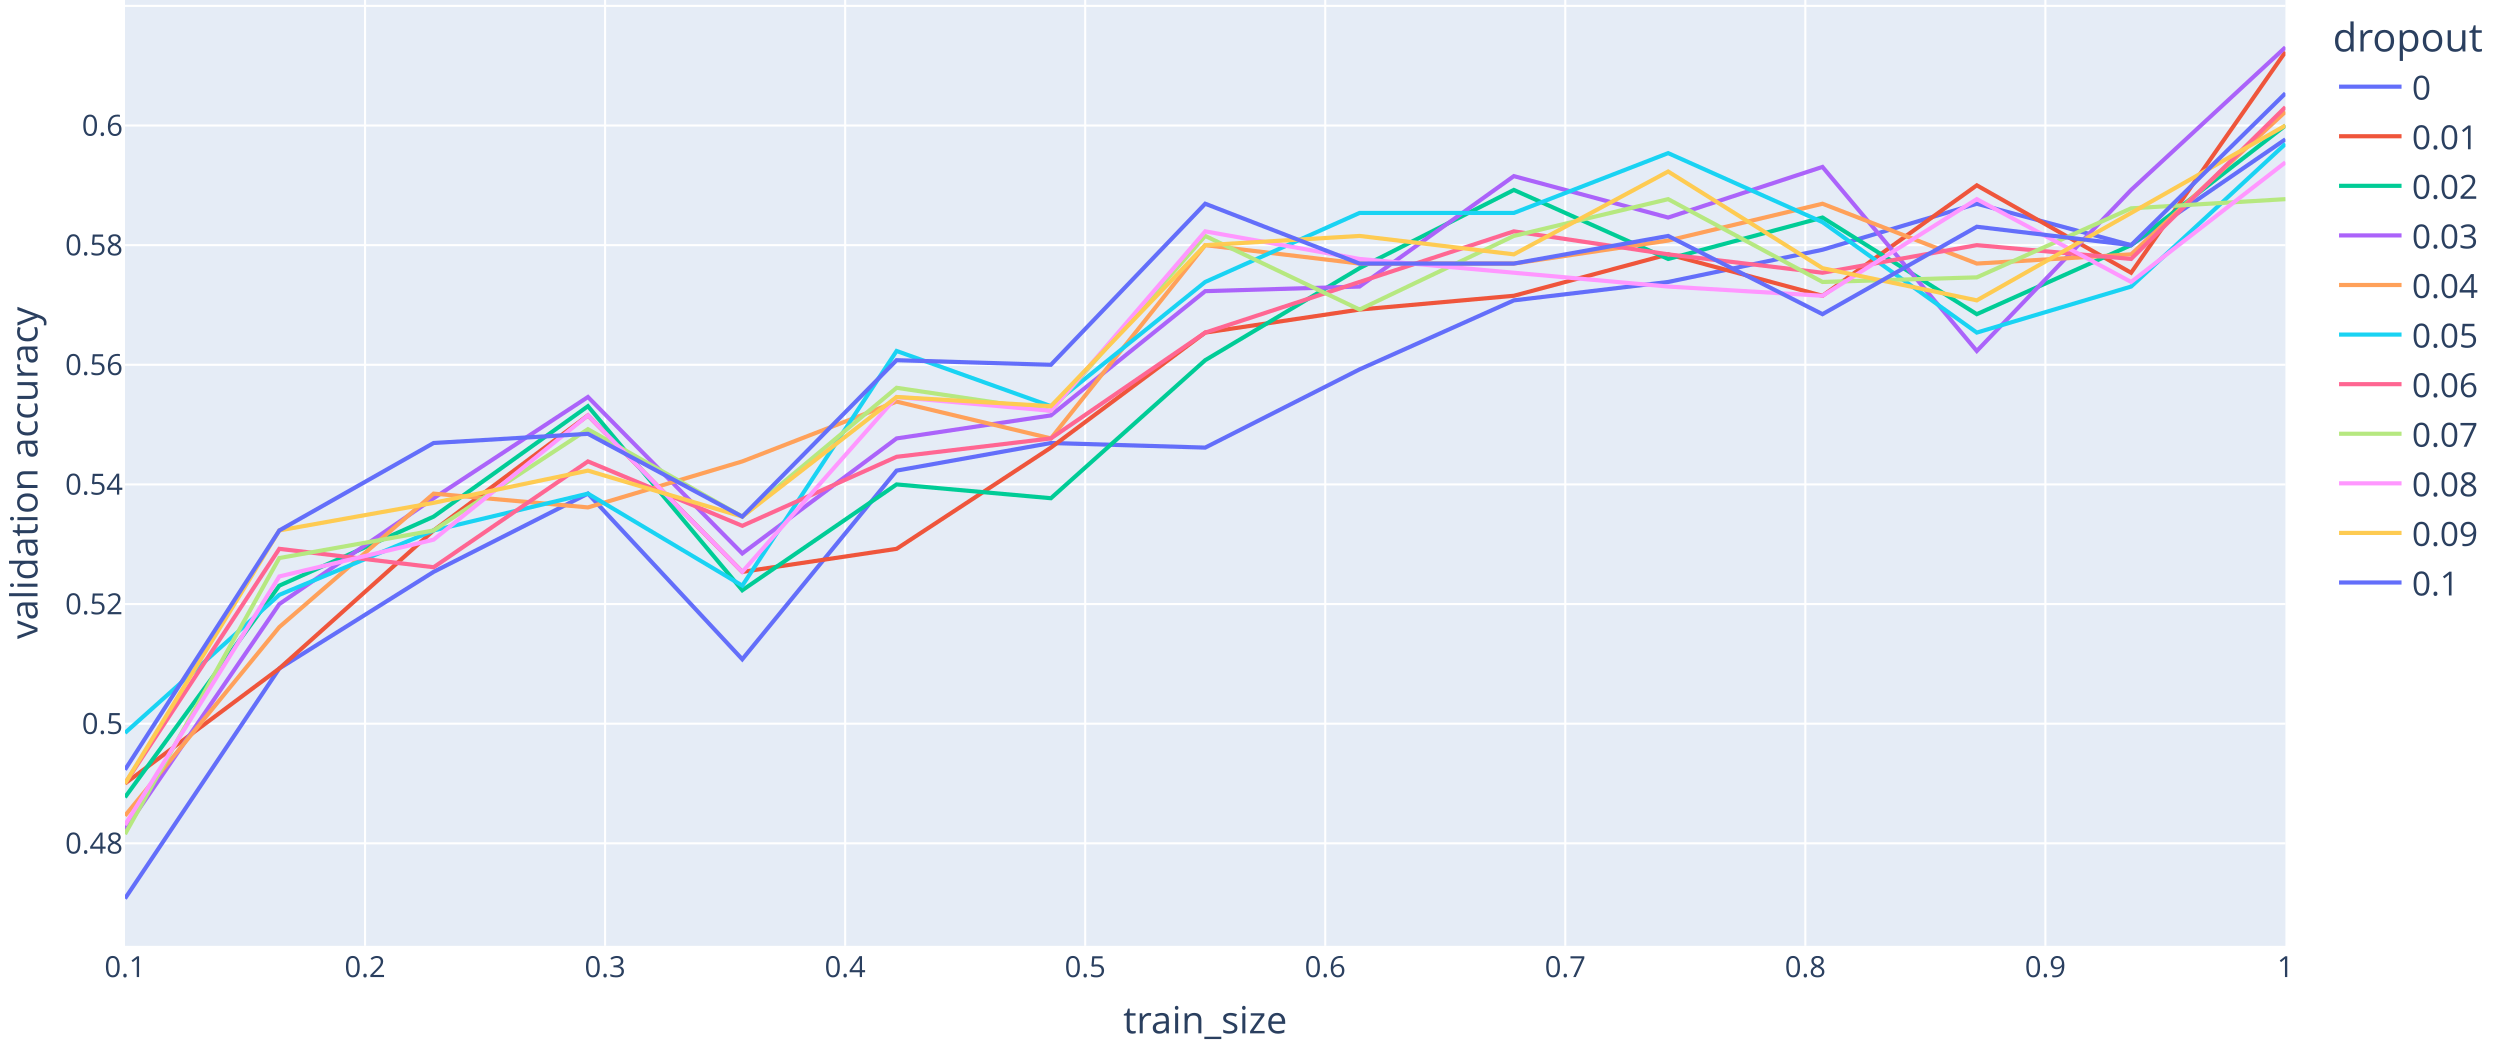
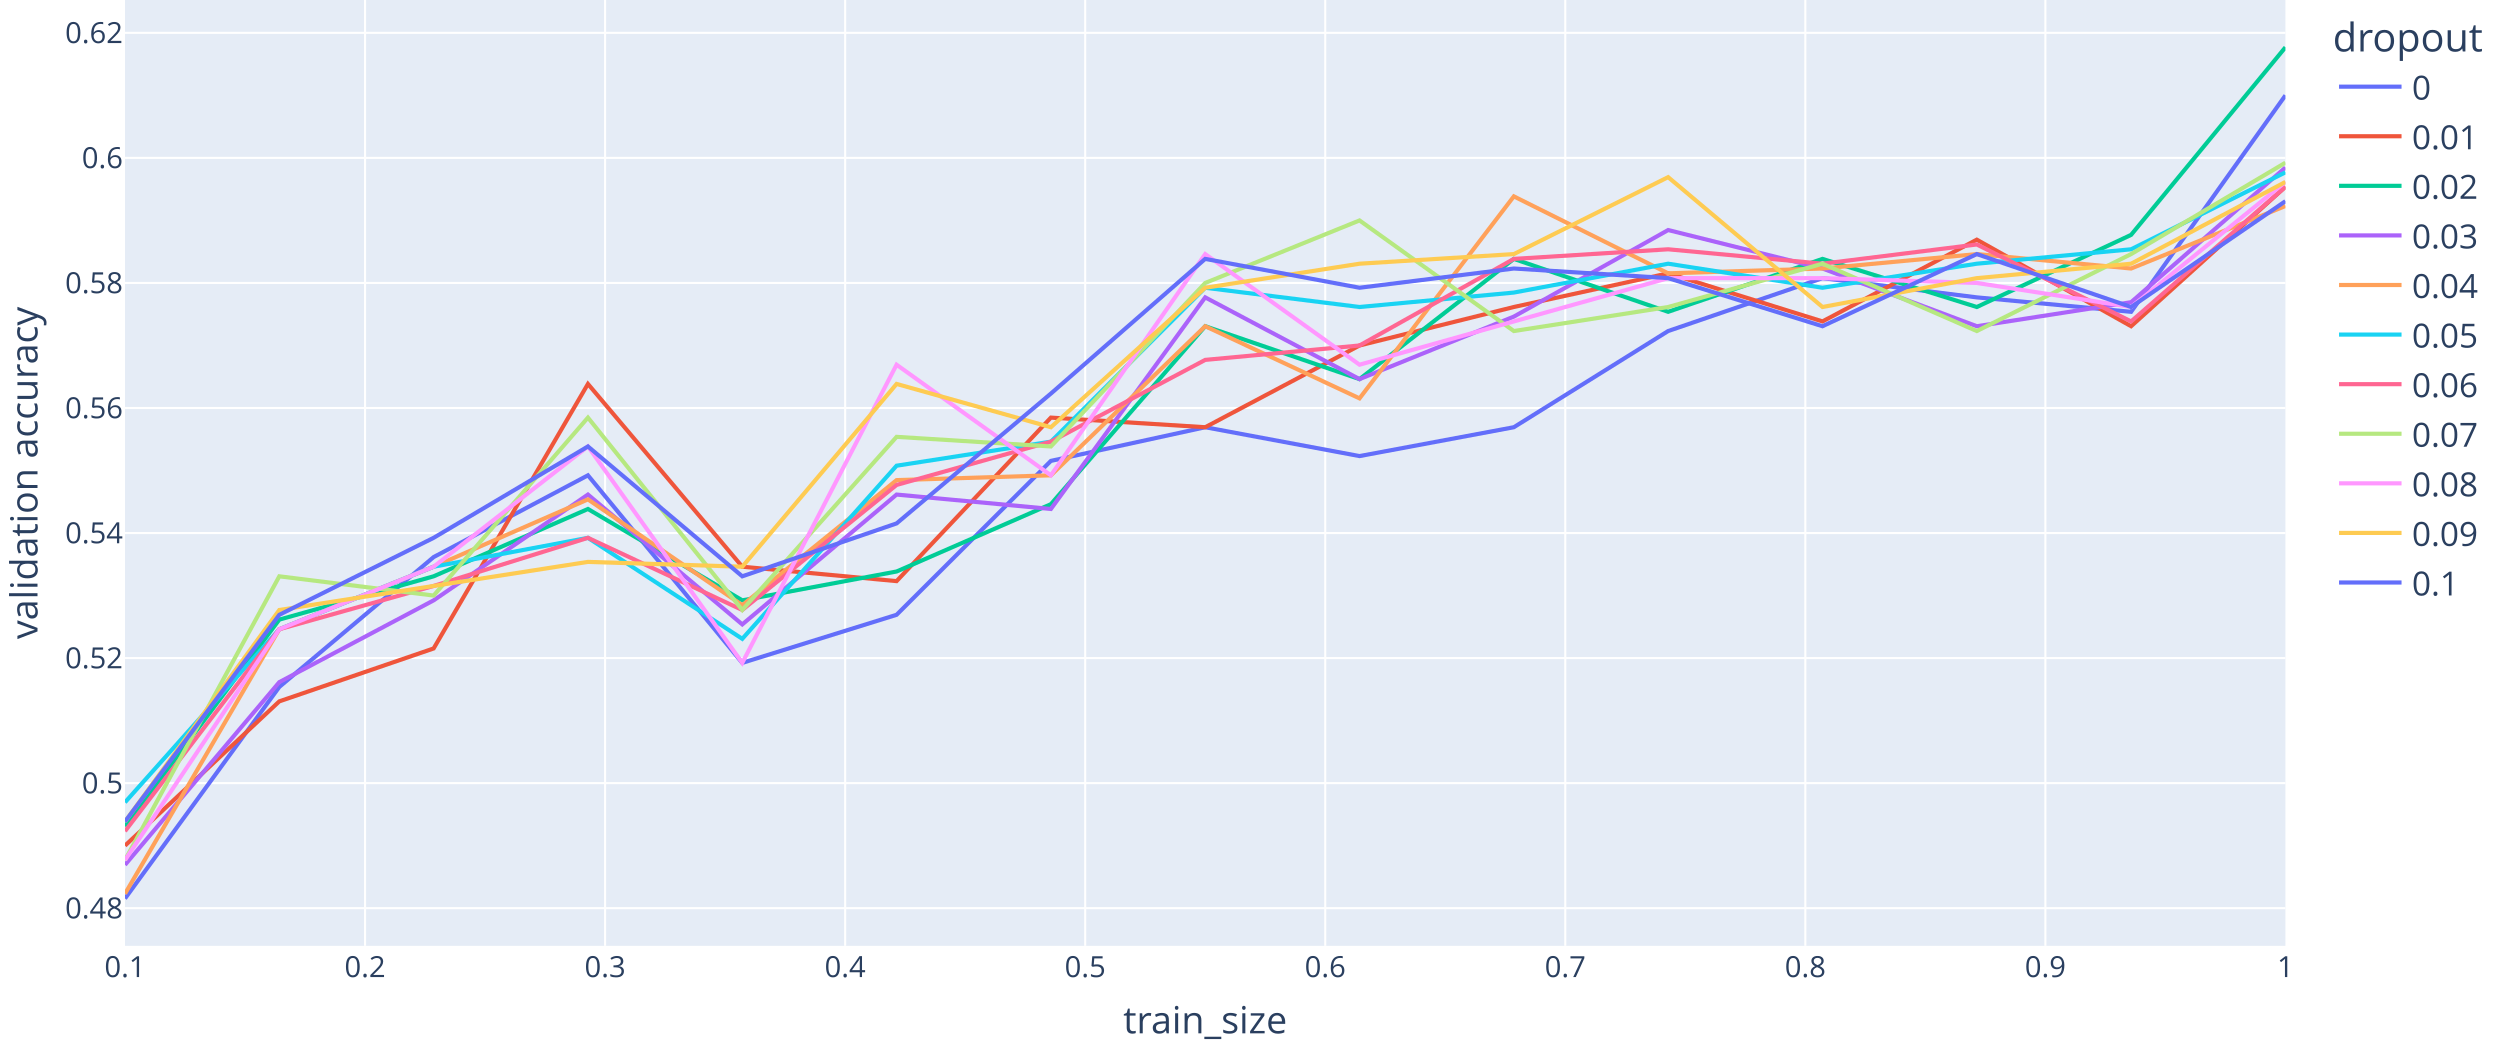
<svg xmlns="http://www.w3.org/2000/svg" class="main-svg" width="1200" height="500" style="" viewBox="0 0 1200 500">
  <rect x="0" y="0" width="1200" height="500" style="fill: rgb(255, 255, 255); fill-opacity: 1;" />
-   <defs id="defs-b22971">
+   <defs id="defs-9e9c08">
    <g class="clips">
-       <clipPath id="clipb22971xyplot" class="plotclip">
+       <clipPath id="clip9e9c08xyplot" class="plotclip">
        <rect width="1037" height="454" />
      </clipPath>
-       <clipPath class="axesclip" id="clipb22971x">
+       <clipPath class="axesclip" id="clip9e9c08x">
        <rect x="60" y="0" width="1037" height="500" />
      </clipPath>
-       <clipPath class="axesclip" id="clipb22971y">
+       <clipPath class="axesclip" id="clip9e9c08y">
        <rect x="0" y="0" width="1200" height="454" />
      </clipPath>
-       <clipPath class="axesclip" id="clipb22971xy">
+       <clipPath class="axesclip" id="clip9e9c08xy">
        <rect x="60" y="0" width="1037" height="454" />
      </clipPath>
    </g>
    <g class="gradients" />
    <g class="patterns" />
  </defs>
  <g class="bglayer">
    <rect class="bg" x="60" y="0" width="1037" height="454" style="fill: rgb(229, 236, 246); fill-opacity: 1; stroke-width: 0;" />
  </g>
  <g class="layer-below">
    <g class="imagelayer" />
    <g class="shapelayer" />
  </g>
  <g class="cartesianlayer">
    <g class="subplot xy">
      <g class="layer-subplot">
        <g class="shapelayer" />
        <g class="imagelayer" />
      </g>
      <g class="minor-gridlayer">
        <g class="x" />
        <g class="y" />
      </g>
      <g class="gridlayer">
        <g class="x">
          <path class="xgrid crisp" transform="translate(175.22,0)" d="M0,0v454" style="stroke: rgb(255, 255, 255); stroke-opacity: 1; stroke-width: 1px;" />
          <path class="xgrid crisp" transform="translate(290.44,0)" d="M0,0v454" style="stroke: rgb(255, 255, 255); stroke-opacity: 1; stroke-width: 1px;" />
          <path class="xgrid crisp" transform="translate(405.67,0)" d="M0,0v454" style="stroke: rgb(255, 255, 255); stroke-opacity: 1; stroke-width: 1px;" />
          <path class="xgrid crisp" transform="translate(520.89,0)" d="M0,0v454" style="stroke: rgb(255, 255, 255); stroke-opacity: 1; stroke-width: 1px;" />
          <path class="xgrid crisp" transform="translate(636.11,0)" d="M0,0v454" style="stroke: rgb(255, 255, 255); stroke-opacity: 1; stroke-width: 1px;" />
          <path class="xgrid crisp" transform="translate(751.33,0)" d="M0,0v454" style="stroke: rgb(255, 255, 255); stroke-opacity: 1; stroke-width: 1px;" />
          <path class="xgrid crisp" transform="translate(866.56,0)" d="M0,0v454" style="stroke: rgb(255, 255, 255); stroke-opacity: 1; stroke-width: 1px;" />
          <path class="xgrid crisp" transform="translate(981.78,0)" d="M0,0v454" style="stroke: rgb(255, 255, 255); stroke-opacity: 1; stroke-width: 1px;" />
        </g>
        <g class="y">
-           <path class="ygrid crisp" transform="translate(0,404.8)" d="M60,0h1037" style="stroke: rgb(255, 255, 255); stroke-opacity: 1; stroke-width: 1px;" />
-           <path class="ygrid crisp" transform="translate(0,347.37)" d="M60,0h1037" style="stroke: rgb(255, 255, 255); stroke-opacity: 1; stroke-width: 1px;" />
-           <path class="ygrid crisp" transform="translate(0,289.95)" d="M60,0h1037" style="stroke: rgb(255, 255, 255); stroke-opacity: 1; stroke-width: 1px;" />
-           <path class="ygrid crisp" transform="translate(0,232.52)" d="M60,0h1037" style="stroke: rgb(255, 255, 255); stroke-opacity: 1; stroke-width: 1px;" />
-           <path class="ygrid crisp" transform="translate(0,175.1)" d="M60,0h1037" style="stroke: rgb(255, 255, 255); stroke-opacity: 1; stroke-width: 1px;" />
-           <path class="ygrid crisp" transform="translate(0,117.67)" d="M60,0h1037" style="stroke: rgb(255, 255, 255); stroke-opacity: 1; stroke-width: 1px;" />
-           <path class="ygrid crisp" transform="translate(0,60.25)" d="M60,0h1037" style="stroke: rgb(255, 255, 255); stroke-opacity: 1; stroke-width: 1px;" />
-           <path class="ygrid crisp" transform="translate(0,2.82)" d="M60,0h1037" style="stroke: rgb(255, 255, 255); stroke-opacity: 1; stroke-width: 1px;" />
+           <path class="ygrid crisp" transform="translate(0,435.92)" d="M60,0h1037" style="stroke: rgb(255, 255, 255); stroke-opacity: 1; stroke-width: 1px;" />
+           <path class="ygrid crisp" transform="translate(0,375.9)" d="M60,0h1037" style="stroke: rgb(255, 255, 255); stroke-opacity: 1; stroke-width: 1px;" />
+           <path class="ygrid crisp" transform="translate(0,315.88)" d="M60,0h1037" style="stroke: rgb(255, 255, 255); stroke-opacity: 1; stroke-width: 1px;" />
+           <path class="ygrid crisp" transform="translate(0,255.86)" d="M60,0h1037" style="stroke: rgb(255, 255, 255); stroke-opacity: 1; stroke-width: 1px;" />
+           <path class="ygrid crisp" transform="translate(0,195.84)" d="M60,0h1037" style="stroke: rgb(255, 255, 255); stroke-opacity: 1; stroke-width: 1px;" />
+           <path class="ygrid crisp" transform="translate(0,135.82)" d="M60,0h1037" style="stroke: rgb(255, 255, 255); stroke-opacity: 1; stroke-width: 1px;" />
+           <path class="ygrid crisp" transform="translate(0,75.79)" d="M60,0h1037" style="stroke: rgb(255, 255, 255); stroke-opacity: 1; stroke-width: 1px;" />
+           <path class="ygrid crisp" transform="translate(0,15.77)" d="M60,0h1037" style="stroke: rgb(255, 255, 255); stroke-opacity: 1; stroke-width: 1px;" />
        </g>
      </g>
      <g class="zerolinelayer" />
      <g class="layer-between">
        <g class="shapelayer" />
        <g class="imagelayer" />
      </g>
      <path class="xlines-below" />
      <path class="ylines-below" />
      <g class="overlines-below" />
      <g class="xaxislayer-below" />
      <g class="yaxislayer-below" />
      <g class="overaxes-below" />
      <g class="overplot">
-         <g class="xy" transform="translate(60,0)" clip-path="url(#clipb22971xyplot)">
+         <g class="xy" transform="translate(60,0)" clip-path="url(#clip9e9c08xyplot)">
          <g class="scatterlayer mlayer">
-             <g class="trace scatter trace344f51" style="stroke-miterlimit: 2; opacity: 1;">
-               <g class="fills" />
-               <g class="errorbars" />
-               <g class="lines">
-                 <path class="js-line" d="M0,431.3L74.07,320.87L148.14,274.49L222.21,236.94L296.29,316.45L370.36,225.9L444.43,212.64L518.5,214.85L592.57,177.31L666.64,144.18L740.71,135.34L814.79,119.88L888.86,97.79L962.93,117.67L1037,66.87" style="vector-effect: none; fill: none; stroke: rgb(99, 110, 250); stroke-opacity: 1; stroke-width: 2px; opacity: 1;" />
-               </g>
-               <g class="points" />
-               <g class="text" />
-             </g>
-             <g class="trace scatter trace3a28af" style="stroke-miterlimit: 2; opacity: 1;">
-               <g class="fills" />
-               <g class="errorbars" />
-               <g class="lines">
-                 <path class="js-line" d="M0,376.08L74.07,320.87L148.14,254.61L222.21,199.39L296.29,274.49L370.36,263.44L444.43,214.85L518.5,159.64L592.57,148.59L666.64,141.97L740.71,122.09L814.79,141.97L888.86,88.96L962.93,130.92L1037,24.91" style="vector-effect: none; fill: none; stroke: rgb(239, 85, 59); stroke-opacity: 1; stroke-width: 2px; opacity: 1;" />
-               </g>
-               <g class="points" />
-               <g class="text" />
-             </g>
-             <g class="trace scatter trace6abd35" style="stroke-miterlimit: 2; opacity: 1;">
-               <g class="fills" />
-               <g class="errorbars" />
-               <g class="lines">
-                 <path class="js-line" d="M0,382.71L74.07,281.11L148.14,247.98L222.21,194.97L296.29,283.32L370.36,232.52L444.43,239.15L518.5,172.89L592.57,128.72L666.64,91.17L740.71,124.3L814.79,104.42L888.86,150.8L962.93,117.67L1037,60.25" style="vector-effect: none; fill: none; stroke: rgb(0, 204, 150); stroke-opacity: 1; stroke-width: 2px; opacity: 1;" />
-               </g>
-               <g class="points" />
-               <g class="text" />
-             </g>
-             <g class="trace scatter tracea37f7d" style="stroke-miterlimit: 2; opacity: 1;">
-               <g class="fills" />
-               <g class="errorbars" />
-               <g class="lines">
-                 <path class="js-line" d="M0,398.17L74.07,289.95L148.14,239.15L222.21,190.56L296.29,265.65L370.36,210.44L444.43,199.39L518.5,139.76L592.57,137.55L666.64,84.54L740.71,104.42L814.79,80.12L888.86,168.47L962.93,91.17L1037,22.7" style="vector-effect: none; fill: none; stroke: rgb(171, 99, 250); stroke-opacity: 1; stroke-width: 2px; opacity: 1;" />
-               </g>
-               <g class="points" />
-               <g class="text" />
-             </g>
-             <g class="trace scatter trace13766f" style="stroke-miterlimit: 2; opacity: 1;">
-               <g class="fills" />
-               <g class="errorbars" />
-               <g class="lines">
-                 <path class="js-line" d="M0,391.54L74.07,300.99L148.14,236.94L222.21,243.56L296.29,221.48L370.36,192.77L444.43,210.44L518.5,117.67L592.57,126.51L666.64,126.51L740.71,115.46L814.79,97.79L888.86,126.51L962.93,122.09L1037,53.62" style="vector-effect: none; fill: none; stroke: rgb(255, 161, 90); stroke-opacity: 1; stroke-width: 2px; opacity: 1;" />
-               </g>
-               <g class="points" />
-               <g class="text" />
-             </g>
-             <g class="trace scatter trace96da6b" style="stroke-miterlimit: 2; opacity: 1;">
-               <g class="fills" />
-               <g class="errorbars" />
-               <g class="lines">
-                 <path class="js-line" d="M0,351.79L74.07,285.53L148.14,254.61L222.21,236.94L296.29,281.11L370.36,168.47L444.43,194.97L518.5,135.34L592.57,102.21L666.64,102.21L740.71,73.5L814.79,106.63L888.86,159.64L962.93,137.55L1037,69.08" style="vector-effect: none; fill: none; stroke: rgb(25, 211, 243); stroke-opacity: 1; stroke-width: 2px; opacity: 1;" />
-               </g>
-               <g class="points" />
-               <g class="text" />
-             </g>
-             <g class="trace scatter tracef60ef5" style="stroke-miterlimit: 2; opacity: 1;">
-               <g class="fills" />
-               <g class="errorbars" />
-               <g class="lines">
-                 <path class="js-line" d="M0,376.08L74.07,263.44L148.14,272.28L222.21,221.48L296.29,252.4L370.36,219.27L444.43,210.44L518.5,159.64L592.57,135.34L666.64,111.05L740.71,122.09L814.79,130.92L888.86,117.67L962.93,124.3L1037,51.41" style="vector-effect: none; fill: none; stroke: rgb(255, 102, 146); stroke-opacity: 1; stroke-width: 2px; opacity: 1;" />
-               </g>
-               <g class="points" />
-               <g class="text" />
-             </g>
-             <g class="trace scatter tracee1af05" style="stroke-miterlimit: 2; opacity: 1;">
-               <g class="fills" />
-               <g class="errorbars" />
-               <g class="lines">
-                 <path class="js-line" d="M0,400.38L74.07,267.86L148.14,254.61L222.21,206.02L296.29,247.98L370.36,186.14L444.43,197.18L518.5,113.25L592.57,148.59L666.64,113.25L740.71,95.59L814.79,135.34L888.86,133.13L962.93,100L1037,95.59" style="vector-effect: none; fill: none; stroke: rgb(182, 232, 128); stroke-opacity: 1; stroke-width: 2px; opacity: 1;" />
-               </g>
-               <g class="points" />
-               <g class="text" />
-             </g>
-             <g class="trace scatter trace8a63e0" style="stroke-miterlimit: 2; opacity: 1;">
-               <g class="fills" />
-               <g class="errorbars" />
-               <g class="lines">
-                 <path class="js-line" d="M0,395.96L74.07,276.69L148.14,259.03L222.21,199.39L296.29,274.49L370.36,190.56L444.43,197.18L518.5,111.05L592.57,124.3L740.71,137.55L814.79,141.97L888.86,95.59L962.93,135.34L1037,77.92" style="vector-effect: none; fill: none; stroke: rgb(255, 151, 255); stroke-opacity: 1; stroke-width: 2px; opacity: 1;" />
-               </g>
-               <g class="points" />
-               <g class="text" />
-             </g>
-             <g class="trace scatter trace57185e" style="stroke-miterlimit: 2; opacity: 1;">
-               <g class="fills" />
-               <g class="errorbars" />
-               <g class="lines">
-                 <path class="js-line" d="M0,376.08L74.07,254.61L148.14,241.36L222.21,225.9L296.29,247.98L370.36,190.56L444.43,194.97L518.5,117.67L592.57,113.25L666.64,122.09L740.71,82.33L814.79,128.72L888.86,144.18L1037,60.25" style="vector-effect: none; fill: none; stroke: rgb(254, 203, 82); stroke-opacity: 1; stroke-width: 2px; opacity: 1;" />
-               </g>
-               <g class="points" />
-               <g class="text" />
-             </g>
-             <g class="trace scatter tracef8d2db" style="stroke-miterlimit: 2; opacity: 1;">
-               <g class="fills" />
-               <g class="errorbars" />
-               <g class="lines">
-                 <path class="js-line" d="M0,369.46L74.07,254.61L148.14,212.64L222.21,208.23L296.29,247.98L370.36,172.89L444.43,175.1L518.5,97.79L592.57,126.51L666.64,126.51L740.71,113.25L814.79,150.8L888.86,108.84L962.93,117.67L1037,44.79" style="vector-effect: none; fill: none; stroke: rgb(99, 110, 250); stroke-opacity: 1; stroke-width: 2px; opacity: 1;" />
+             <g class="trace scatter trace3294c1" style="stroke-miterlimit: 2; opacity: 1;">
+               <g class="fills" />
+               <g class="errorbars" />
+               <g class="lines">
+                 <path class="js-line" d="M0,431.3L74.07,329.73L148.14,267.4L222.21,228.15L296.29,318.18L370.36,295.1L444.43,221.23L518.5,205.07L592.57,218.92L666.64,205.07L740.71,158.9L814.79,133.51L888.86,142.74L962.93,149.67L1037,45.78" style="vector-effect: none; fill: none; stroke: rgb(99, 110, 250); stroke-opacity: 1; stroke-width: 2px; opacity: 1;" />
+               </g>
+               <g class="points" />
+               <g class="text" />
+             </g>
+             <g class="trace scatter tracedb0f6b" style="stroke-miterlimit: 2; opacity: 1;">
+               <g class="fills" />
+               <g class="errorbars" />
+               <g class="lines">
+                 <path class="js-line" d="M0,405.91L74.07,336.65L148.14,311.26L222.21,184.29L296.29,272.02L370.36,278.94L444.43,200.45L518.5,205.07L592.57,165.83L666.64,147.36L740.71,131.2L814.79,154.28L888.86,115.04L962.93,156.59L1037,89.65" style="vector-effect: none; fill: none; stroke: rgb(239, 85, 59); stroke-opacity: 1; stroke-width: 2px; opacity: 1;" />
+               </g>
+               <g class="points" />
+               <g class="text" />
+             </g>
+             <g class="trace scatter trace78a5a0" style="stroke-miterlimit: 2; opacity: 1;">
+               <g class="fills" />
+               <g class="errorbars" />
+               <g class="lines">
+                 <path class="js-line" d="M0,396.67L74.07,297.41L148.14,276.63L222.21,244.31L296.29,288.17L370.36,274.32L444.43,242.01L518.5,156.59L592.57,181.98L666.64,124.27L740.71,149.67L814.79,124.27L888.86,147.36L962.93,112.73L1037,22.7" style="vector-effect: none; fill: none; stroke: rgb(0, 204, 150); stroke-opacity: 1; stroke-width: 2px; opacity: 1;" />
+               </g>
+               <g class="points" />
+               <g class="text" />
+             </g>
+             <g class="trace scatter trace4d2ed1" style="stroke-miterlimit: 2; opacity: 1;">
+               <g class="fills" />
+               <g class="errorbars" />
+               <g class="lines">
+                 <path class="js-line" d="M0,415.14L74.07,327.42L148.14,288.17L222.21,237.39L296.29,299.72L370.36,237.39L444.43,244.31L518.5,142.74L592.57,181.98L666.64,151.97L740.71,110.42L814.79,128.89L888.86,156.59L962.93,145.05L1037,80.41" style="vector-effect: none; fill: none; stroke: rgb(171, 99, 250); stroke-opacity: 1; stroke-width: 2px; opacity: 1;" />
+               </g>
+               <g class="points" />
+               <g class="text" />
+             </g>
+             <g class="trace scatter trace1a9809" style="stroke-miterlimit: 2; opacity: 1;">
+               <g class="fills" />
+               <g class="errorbars" />
+               <g class="lines">
+                 <path class="js-line" d="M0,428.99L74.07,302.03L148.14,272.02L222.21,239.7L296.29,290.48L370.36,230.46L444.43,228.15L518.5,156.59L592.57,191.22L666.64,94.26L740.71,131.2L814.79,128.89L888.86,121.96L962.93,128.89L1037,98.88" style="vector-effect: none; fill: none; stroke: rgb(255, 161, 90); stroke-opacity: 1; stroke-width: 2px; opacity: 1;" />
+               </g>
+               <g class="points" />
+               <g class="text" />
+             </g>
+             <g class="trace scatter traceae18a0" style="stroke-miterlimit: 2; opacity: 1;">
+               <g class="fills" />
+               <g class="errorbars" />
+               <g class="lines">
+                 <path class="js-line" d="M0,385.13L74.07,302.03L148.14,272.02L222.21,258.16L296.29,306.64L370.36,223.54L444.43,211.99L518.5,138.12L592.57,147.36L666.64,140.43L740.71,126.58L814.79,138.12L888.86,126.58L962.93,119.66L1037,82.72" style="vector-effect: none; fill: none; stroke: rgb(25, 211, 243); stroke-opacity: 1; stroke-width: 2px; opacity: 1;" />
+               </g>
+               <g class="points" />
+               <g class="text" />
+             </g>
+             <g class="trace scatter trace764cb4" style="stroke-miterlimit: 2; opacity: 1;">
+               <g class="fills" />
+               <g class="errorbars" />
+               <g class="lines">
+                 <path class="js-line" d="M0,398.98L74.07,302.03L148.14,281.25L222.21,258.16L296.29,292.79L370.36,232.77L444.43,211.99L518.5,172.75L592.57,165.83L666.64,124.27L740.71,119.66L814.79,126.58L888.86,117.35L962.93,154.28L1037,89.65" style="vector-effect: none; fill: none; stroke: rgb(255, 102, 146); stroke-opacity: 1; stroke-width: 2px; opacity: 1;" />
+               </g>
+               <g class="points" />
+               <g class="text" />
+             </g>
+             <g class="trace scatter traceb88563" style="stroke-miterlimit: 2; opacity: 1;">
+               <g class="fills" />
+               <g class="errorbars" />
+               <g class="lines">
+                 <path class="js-line" d="M0,412.83L74.07,276.63L148.14,285.87L222.21,200.45L296.29,292.79L370.36,209.69L444.43,214.3L518.5,135.82L592.57,105.81L666.64,158.9L740.71,147.36L814.79,126.58L888.86,158.9L962.93,121.96L1037,78.1" style="vector-effect: none; fill: none; stroke: rgb(182, 232, 128); stroke-opacity: 1; stroke-width: 2px; opacity: 1;" />
+               </g>
+               <g class="points" />
+               <g class="text" />
+             </g>
+             <g class="trace scatter tracebcebf7" style="stroke-miterlimit: 2; opacity: 1;">
+               <g class="fills" />
+               <g class="errorbars" />
+               <g class="lines">
+                 <path class="js-line" d="M0,412.83L74.07,302.03L148.14,272.02L222.21,214.3L296.29,318.18L370.36,175.06L444.43,228.15L518.5,121.96L592.57,175.06L740.71,133.51L814.79,133.51L888.86,135.82L962.93,147.36L1037,87.34" style="vector-effect: none; fill: none; stroke: rgb(255, 151, 255); stroke-opacity: 1; stroke-width: 2px; opacity: 1;" />
+               </g>
+               <g class="points" />
+               <g class="text" />
+             </g>
+             <g class="trace scatter trace1f5aa8" style="stroke-miterlimit: 2; opacity: 1;">
+               <g class="fills" />
+               <g class="errorbars" />
+               <g class="lines">
+                 <path class="js-line" d="M0,394.36L74.07,292.79L148.14,281.25L222.21,269.71L296.29,272.02L370.36,184.29L444.43,205.07L518.5,138.12L592.57,126.58L666.64,121.96L740.71,85.03L814.79,147.36L888.86,133.51L962.93,126.58L1037,87.34" style="vector-effect: none; fill: none; stroke: rgb(254, 203, 82); stroke-opacity: 1; stroke-width: 2px; opacity: 1;" />
+               </g>
+               <g class="points" />
+               <g class="text" />
+             </g>
+             <g class="trace scatter trace2fd91f" style="stroke-miterlimit: 2; opacity: 1;">
+               <g class="fills" />
+               <g class="errorbars" />
+               <g class="lines">
+                 <path class="js-line" d="M0,394.36L74.07,295.1L148.14,258.16L222.21,214.3L296.29,276.63L370.36,251.24L444.43,188.91L518.5,124.27L592.57,138.12L666.64,128.89L740.71,133.51L814.79,156.59L888.86,121.96L962.93,147.36L1037,96.57" style="vector-effect: none; fill: none; stroke: rgb(99, 110, 250); stroke-opacity: 1; stroke-width: 2px; opacity: 1;" />
              </g>
              <g class="points" />
              <g class="text" />
            </g>
          </g>
        </g>
      </g>
      <g class="zerolinelayer-above" />
      <path class="xlines-above crisp" d="M0,0" style="fill: none;" />
      <path class="ylines-above crisp" d="M0,0" style="fill: none;" />
      <g class="overlines-above" />
      <g class="xaxislayer-above">
        <g class="xtick">
          <text text-anchor="middle" x="0" y="469" transform="translate(60,0)" style="font-family: 'Open Sans', verdana, arial, sans-serif; font-size: 14px; fill: rgb(42, 63, 95); fill-opacity: 1; white-space: pre;">0.1</text>
        </g>
        <g class="xtick">
          <text text-anchor="middle" x="0" y="469" style="font-family: 'Open Sans', verdana, arial, sans-serif; font-size: 14px; fill: rgb(42, 63, 95); fill-opacity: 1; white-space: pre;" transform="translate(175.22,0)">0.2</text>
        </g>
        <g class="xtick">
          <text text-anchor="middle" x="0" y="469" style="font-family: 'Open Sans', verdana, arial, sans-serif; font-size: 14px; fill: rgb(42, 63, 95); fill-opacity: 1; white-space: pre;" transform="translate(290.44,0)">0.3</text>
        </g>
        <g class="xtick">
          <text text-anchor="middle" x="0" y="469" style="font-family: 'Open Sans', verdana, arial, sans-serif; font-size: 14px; fill: rgb(42, 63, 95); fill-opacity: 1; white-space: pre;" transform="translate(405.67,0)">0.4</text>
        </g>
        <g class="xtick">
          <text text-anchor="middle" x="0" y="469" style="font-family: 'Open Sans', verdana, arial, sans-serif; font-size: 14px; fill: rgb(42, 63, 95); fill-opacity: 1; white-space: pre;" transform="translate(520.89,0)">0.5</text>
        </g>
        <g class="xtick">
          <text text-anchor="middle" x="0" y="469" style="font-family: 'Open Sans', verdana, arial, sans-serif; font-size: 14px; fill: rgb(42, 63, 95); fill-opacity: 1; white-space: pre;" transform="translate(636.11,0)">0.6</text>
        </g>
        <g class="xtick">
          <text text-anchor="middle" x="0" y="469" style="font-family: 'Open Sans', verdana, arial, sans-serif; font-size: 14px; fill: rgb(42, 63, 95); fill-opacity: 1; white-space: pre;" transform="translate(751.33,0)">0.7</text>
        </g>
        <g class="xtick">
          <text text-anchor="middle" x="0" y="469" style="font-family: 'Open Sans', verdana, arial, sans-serif; font-size: 14px; fill: rgb(42, 63, 95); fill-opacity: 1; white-space: pre;" transform="translate(866.56,0)">0.8</text>
        </g>
        <g class="xtick">
          <text text-anchor="middle" x="0" y="469" style="font-family: 'Open Sans', verdana, arial, sans-serif; font-size: 14px; fill: rgb(42, 63, 95); fill-opacity: 1; white-space: pre;" transform="translate(981.78,0)">0.9</text>
        </g>
        <g class="xtick">
          <text text-anchor="middle" x="0" y="469" style="font-family: 'Open Sans', verdana, arial, sans-serif; font-size: 14px; fill: rgb(42, 63, 95); fill-opacity: 1; white-space: pre;" transform="translate(1097,0)">1</text>
        </g>
      </g>
      <g class="yaxislayer-above">
        <g class="ytick">
-           <text text-anchor="end" x="59" y="4.9" transform="translate(0,404.8)" style="font-family: 'Open Sans', verdana, arial, sans-serif; font-size: 14px; fill: rgb(42, 63, 95); fill-opacity: 1; white-space: pre;">0.48</text>
-         </g>
-         <g class="ytick">
-           <text text-anchor="end" x="59" y="4.9" style="font-family: 'Open Sans', verdana, arial, sans-serif; font-size: 14px; fill: rgb(42, 63, 95); fill-opacity: 1; white-space: pre;" transform="translate(0,347.37)">0.5</text>
-         </g>
-         <g class="ytick">
-           <text text-anchor="end" x="59" y="4.9" style="font-family: 'Open Sans', verdana, arial, sans-serif; font-size: 14px; fill: rgb(42, 63, 95); fill-opacity: 1; white-space: pre;" transform="translate(0,289.95)">0.52</text>
-         </g>
-         <g class="ytick">
-           <text text-anchor="end" x="59" y="4.9" style="font-family: 'Open Sans', verdana, arial, sans-serif; font-size: 14px; fill: rgb(42, 63, 95); fill-opacity: 1; white-space: pre;" transform="translate(0,232.52)">0.54</text>
-         </g>
-         <g class="ytick">
-           <text text-anchor="end" x="59" y="4.9" style="font-family: 'Open Sans', verdana, arial, sans-serif; font-size: 14px; fill: rgb(42, 63, 95); fill-opacity: 1; white-space: pre;" transform="translate(0,175.1)">0.56</text>
-         </g>
-         <g class="ytick">
-           <text text-anchor="end" x="59" y="4.9" style="font-family: 'Open Sans', verdana, arial, sans-serif; font-size: 14px; fill: rgb(42, 63, 95); fill-opacity: 1; white-space: pre;" transform="translate(0,117.67)">0.58</text>
-         </g>
-         <g class="ytick">
-           <text text-anchor="end" x="59" y="4.9" style="font-family: 'Open Sans', verdana, arial, sans-serif; font-size: 14px; fill: rgb(42, 63, 95); fill-opacity: 1; white-space: pre;" transform="translate(0,60.25)">0.6</text>
-         </g>
-         <g class="ytick" />
+           <text text-anchor="end" x="59" y="4.9" transform="translate(0,435.92)" style="font-family: 'Open Sans', verdana, arial, sans-serif; font-size: 14px; fill: rgb(42, 63, 95); fill-opacity: 1; white-space: pre;">0.48</text>
+         </g>
+         <g class="ytick">
+           <text text-anchor="end" x="59" y="4.9" style="font-family: 'Open Sans', verdana, arial, sans-serif; font-size: 14px; fill: rgb(42, 63, 95); fill-opacity: 1; white-space: pre;" transform="translate(0,375.9)">0.5</text>
+         </g>
+         <g class="ytick">
+           <text text-anchor="end" x="59" y="4.9" style="font-family: 'Open Sans', verdana, arial, sans-serif; font-size: 14px; fill: rgb(42, 63, 95); fill-opacity: 1; white-space: pre;" transform="translate(0,315.88)">0.52</text>
+         </g>
+         <g class="ytick">
+           <text text-anchor="end" x="59" y="4.9" style="font-family: 'Open Sans', verdana, arial, sans-serif; font-size: 14px; fill: rgb(42, 63, 95); fill-opacity: 1; white-space: pre;" transform="translate(0,255.86)">0.54</text>
+         </g>
+         <g class="ytick">
+           <text text-anchor="end" x="59" y="4.9" style="font-family: 'Open Sans', verdana, arial, sans-serif; font-size: 14px; fill: rgb(42, 63, 95); fill-opacity: 1; white-space: pre;" transform="translate(0,195.84)">0.56</text>
+         </g>
+         <g class="ytick">
+           <text text-anchor="end" x="59" y="4.9" style="font-family: 'Open Sans', verdana, arial, sans-serif; font-size: 14px; fill: rgb(42, 63, 95); fill-opacity: 1; white-space: pre;" transform="translate(0,135.82)">0.58</text>
+         </g>
+         <g class="ytick">
+           <text text-anchor="end" x="59" y="4.9" style="font-family: 'Open Sans', verdana, arial, sans-serif; font-size: 14px; fill: rgb(42, 63, 95); fill-opacity: 1; white-space: pre;" transform="translate(0,75.79)">0.6</text>
+         </g>
+         <g class="ytick">
+           <text text-anchor="end" x="59" y="4.9" style="font-family: 'Open Sans', verdana, arial, sans-serif; font-size: 14px; fill: rgb(42, 63, 95); fill-opacity: 1; white-space: pre;" transform="translate(0,15.77)">0.62</text>
+         </g>
      </g>
      <g class="overaxes-above" />
    </g>
  </g>
  <g class="polarlayer" />
  <g class="smithlayer" />
  <g class="ternarylayer" />
  <g class="geolayer" />
  <g class="funnelarealayer" />
  <g class="pielayer" />
  <g class="iciclelayer" />
  <g class="treemaplayer" />
  <g class="sunburstlayer" />
  <g class="glimages" />
-   <defs id="topdefs-b22971">
+   <defs id="topdefs-9e9c08">
    <g class="clips" />
-     <clipPath id="legendb22971">
+     <clipPath id="legend9e9c08">
      <rect width="82" height="297" x="0" y="0" />
    </clipPath>
  </defs>
  <g class="layer-above">
    <g class="imagelayer" />
    <g class="shapelayer" />
  </g>
  <g class="infolayer">
    <g class="legend" pointer-events="all" transform="translate(1117.74,0)">
      <rect class="bg" shape-rendering="crispEdges" style="stroke: rgb(68, 68, 68); stroke-opacity: 1; fill: rgb(255, 255, 255); fill-opacity: 1; stroke-width: 0px;" width="82" height="297" x="0" y="0" />
-       <g class="scrollbox" transform="" clip-path="url(#legendb22971)">
+       <g class="scrollbox" transform="" clip-path="url(#legend9e9c08)">
        <text class="legendtitletext" text-anchor="start" x="2" y="24.7" style="font-family: 'Open Sans', verdana, arial, sans-serif; font-size: 19px; fill: rgb(42, 63, 95); fill-opacity: 1; white-space: pre; opacity: 1;">dropout</text>
        <g class="groups" transform="">
          <g class="traces" transform="translate(0,41.6)" style="opacity: 1;">
            <text class="legendtext" text-anchor="start" x="40" y="6.24" style="font-family: 'Open Sans', verdana, arial, sans-serif; font-size: 16px; fill: rgb(42, 63, 95); fill-opacity: 1; white-space: pre;">0</text>
            <g class="layers" style="opacity: 1;">
              <g class="legendfill" />
              <g class="legendlines">
                <path class="js-line" d="M5,0h30" style="fill: none; stroke: rgb(99, 110, 250); stroke-opacity: 1; stroke-width: 2px;" />
              </g>
              <g class="legendsymbols">
                <g class="legendpoints" />
              </g>
            </g>
            <rect class="legendtoggle" x="0" y="-11.9" width="76.344" height="23.8" style="fill: rgb(0, 0, 0); fill-opacity: 0;" />
          </g>
        </g>
        <g class="groups" transform="">
          <g class="traces" transform="translate(0,65.4)" style="opacity: 1;">
            <text class="legendtext" text-anchor="start" x="40" y="6.24" style="font-family: 'Open Sans', verdana, arial, sans-serif; font-size: 16px; fill: rgb(42, 63, 95); fill-opacity: 1; white-space: pre;">0.01</text>
            <g class="layers" style="opacity: 1;">
              <g class="legendfill" />
              <g class="legendlines">
                <path class="js-line" d="M5,0h30" style="fill: none; stroke: rgb(239, 85, 59); stroke-opacity: 1; stroke-width: 2px;" />
              </g>
              <g class="legendsymbols">
                <g class="legendpoints" />
              </g>
            </g>
            <rect class="legendtoggle" x="0" y="-11.9" width="76.344" height="23.8" style="fill: rgb(0, 0, 0); fill-opacity: 0;" />
          </g>
        </g>
        <g class="groups" transform="">
          <g class="traces" transform="translate(0,89.2)" style="opacity: 1;">
            <text class="legendtext" text-anchor="start" x="40" y="6.24" style="font-family: 'Open Sans', verdana, arial, sans-serif; font-size: 16px; fill: rgb(42, 63, 95); fill-opacity: 1; white-space: pre;">0.02</text>
            <g class="layers" style="opacity: 1;">
              <g class="legendfill" />
              <g class="legendlines">
                <path class="js-line" d="M5,0h30" style="fill: none; stroke: rgb(0, 204, 150); stroke-opacity: 1; stroke-width: 2px;" />
              </g>
              <g class="legendsymbols">
                <g class="legendpoints" />
              </g>
            </g>
            <rect class="legendtoggle" x="0" y="-11.9" width="76.344" height="23.8" style="fill: rgb(0, 0, 0); fill-opacity: 0;" />
          </g>
        </g>
        <g class="groups" transform="">
          <g class="traces" transform="translate(0,113)" style="opacity: 1;">
            <text class="legendtext" text-anchor="start" x="40" y="6.24" style="font-family: 'Open Sans', verdana, arial, sans-serif; font-size: 16px; fill: rgb(42, 63, 95); fill-opacity: 1; white-space: pre;">0.03</text>
            <g class="layers" style="opacity: 1;">
              <g class="legendfill" />
              <g class="legendlines">
                <path class="js-line" d="M5,0h30" style="fill: none; stroke: rgb(171, 99, 250); stroke-opacity: 1; stroke-width: 2px;" />
              </g>
              <g class="legendsymbols">
                <g class="legendpoints" />
              </g>
            </g>
            <rect class="legendtoggle" x="0" y="-11.9" width="76.344" height="23.8" style="fill: rgb(0, 0, 0); fill-opacity: 0;" />
          </g>
        </g>
        <g class="groups" transform="">
          <g class="traces" transform="translate(0,136.8)" style="opacity: 1;">
            <text class="legendtext" text-anchor="start" x="40" y="6.24" style="font-family: 'Open Sans', verdana, arial, sans-serif; font-size: 16px; fill: rgb(42, 63, 95); fill-opacity: 1; white-space: pre;">0.04</text>
            <g class="layers" style="opacity: 1;">
              <g class="legendfill" />
              <g class="legendlines">
                <path class="js-line" d="M5,0h30" style="fill: none; stroke: rgb(255, 161, 90); stroke-opacity: 1; stroke-width: 2px;" />
              </g>
              <g class="legendsymbols">
                <g class="legendpoints" />
              </g>
            </g>
            <rect class="legendtoggle" x="0" y="-11.9" width="76.344" height="23.8" style="fill: rgb(0, 0, 0); fill-opacity: 0;" />
          </g>
        </g>
        <g class="groups" transform="">
          <g class="traces" transform="translate(0,160.6)" style="opacity: 1;">
            <text class="legendtext" text-anchor="start" x="40" y="6.24" style="font-family: 'Open Sans', verdana, arial, sans-serif; font-size: 16px; fill: rgb(42, 63, 95); fill-opacity: 1; white-space: pre;">0.05</text>
            <g class="layers" style="opacity: 1;">
              <g class="legendfill" />
              <g class="legendlines">
                <path class="js-line" d="M5,0h30" style="fill: none; stroke: rgb(25, 211, 243); stroke-opacity: 1; stroke-width: 2px;" />
              </g>
              <g class="legendsymbols">
                <g class="legendpoints" />
              </g>
            </g>
            <rect class="legendtoggle" x="0" y="-11.9" width="76.344" height="23.8" style="fill: rgb(0, 0, 0); fill-opacity: 0;" />
          </g>
        </g>
        <g class="groups" transform="">
          <g class="traces" transform="translate(0,184.4)" style="opacity: 1;">
            <text class="legendtext" text-anchor="start" x="40" y="6.24" style="font-family: 'Open Sans', verdana, arial, sans-serif; font-size: 16px; fill: rgb(42, 63, 95); fill-opacity: 1; white-space: pre;">0.06</text>
            <g class="layers" style="opacity: 1;">
              <g class="legendfill" />
              <g class="legendlines">
                <path class="js-line" d="M5,0h30" style="fill: none; stroke: rgb(255, 102, 146); stroke-opacity: 1; stroke-width: 2px;" />
              </g>
              <g class="legendsymbols">
                <g class="legendpoints" />
              </g>
            </g>
            <rect class="legendtoggle" x="0" y="-11.9" width="76.344" height="23.8" style="fill: rgb(0, 0, 0); fill-opacity: 0;" />
          </g>
        </g>
        <g class="groups" transform="">
          <g class="traces" transform="translate(0,208.2)" style="opacity: 1;">
            <text class="legendtext" text-anchor="start" x="40" y="6.24" style="font-family: 'Open Sans', verdana, arial, sans-serif; font-size: 16px; fill: rgb(42, 63, 95); fill-opacity: 1; white-space: pre;">0.07</text>
            <g class="layers" style="opacity: 1;">
              <g class="legendfill" />
              <g class="legendlines">
                <path class="js-line" d="M5,0h30" style="fill: none; stroke: rgb(182, 232, 128); stroke-opacity: 1; stroke-width: 2px;" />
              </g>
              <g class="legendsymbols">
                <g class="legendpoints" />
              </g>
            </g>
            <rect class="legendtoggle" x="0" y="-11.9" width="76.344" height="23.8" style="fill: rgb(0, 0, 0); fill-opacity: 0;" />
          </g>
        </g>
        <g class="groups" transform="">
          <g class="traces" transform="translate(0,232)" style="opacity: 1;">
            <text class="legendtext" text-anchor="start" x="40" y="6.24" style="font-family: 'Open Sans', verdana, arial, sans-serif; font-size: 16px; fill: rgb(42, 63, 95); fill-opacity: 1; white-space: pre;">0.08</text>
            <g class="layers" style="opacity: 1;">
              <g class="legendfill" />
              <g class="legendlines">
                <path class="js-line" d="M5,0h30" style="fill: none; stroke: rgb(255, 151, 255); stroke-opacity: 1; stroke-width: 2px;" />
              </g>
              <g class="legendsymbols">
                <g class="legendpoints" />
              </g>
            </g>
            <rect class="legendtoggle" x="0" y="-11.9" width="76.344" height="23.8" style="fill: rgb(0, 0, 0); fill-opacity: 0;" />
          </g>
        </g>
        <g class="groups" transform="">
          <g class="traces" transform="translate(0,255.8)" style="opacity: 1;">
            <text class="legendtext" text-anchor="start" x="40" y="6.24" style="font-family: 'Open Sans', verdana, arial, sans-serif; font-size: 16px; fill: rgb(42, 63, 95); fill-opacity: 1; white-space: pre;">0.09</text>
            <g class="layers" style="opacity: 1;">
              <g class="legendfill" />
              <g class="legendlines">
                <path class="js-line" d="M5,0h30" style="fill: none; stroke: rgb(254, 203, 82); stroke-opacity: 1; stroke-width: 2px;" />
              </g>
              <g class="legendsymbols">
                <g class="legendpoints" />
              </g>
            </g>
            <rect class="legendtoggle" x="0" y="-11.9" width="76.344" height="23.8" style="fill: rgb(0, 0, 0); fill-opacity: 0;" />
          </g>
        </g>
        <g class="groups" transform="">
          <g class="traces" transform="translate(0,279.6)" style="opacity: 1;">
            <text class="legendtext" text-anchor="start" x="40" y="6.24" style="font-family: 'Open Sans', verdana, arial, sans-serif; font-size: 16px; fill: rgb(42, 63, 95); fill-opacity: 1; white-space: pre;">0.1</text>
            <g class="layers" style="opacity: 1;">
              <g class="legendfill" />
              <g class="legendlines">
                <path class="js-line" d="M5,0h30" style="fill: none; stroke: rgb(99, 110, 250); stroke-opacity: 1; stroke-width: 2px;" />
              </g>
              <g class="legendsymbols">
                <g class="legendpoints" />
              </g>
            </g>
            <rect class="legendtoggle" x="0" y="-11.9" width="76.344" height="23.8" style="fill: rgb(0, 0, 0); fill-opacity: 0;" />
          </g>
        </g>
      </g>
      <rect class="scrollbar" rx="20" ry="3" width="0" height="0" style="fill: rgb(128, 139, 164); fill-opacity: 1;" x="0" y="0" />
    </g>
    <g class="g-gtitle" />
    <g class="g-xtitle" transform="translate(0,-3.1)">
      <text class="xtitle" x="578.5" y="499.1" text-anchor="middle" style="opacity: 1; font-family: 'Open Sans', verdana, arial, sans-serif; font-size: 18px; fill: rgb(42, 63, 95); fill-opacity: 1; white-space: pre;">train_size</text>
    </g>
    <g class="g-ytitle" transform="translate(11.59668,0)">
      <text class="ytitle" transform="rotate(-90,6.403125,227)" x="6.403" y="227" text-anchor="middle" style="opacity: 1; font-family: 'Open Sans', verdana, arial, sans-serif; font-size: 18px; fill: rgb(42, 63, 95); fill-opacity: 1; white-space: pre;">validation accuracy</text>
    </g>
  </g>
</svg>
